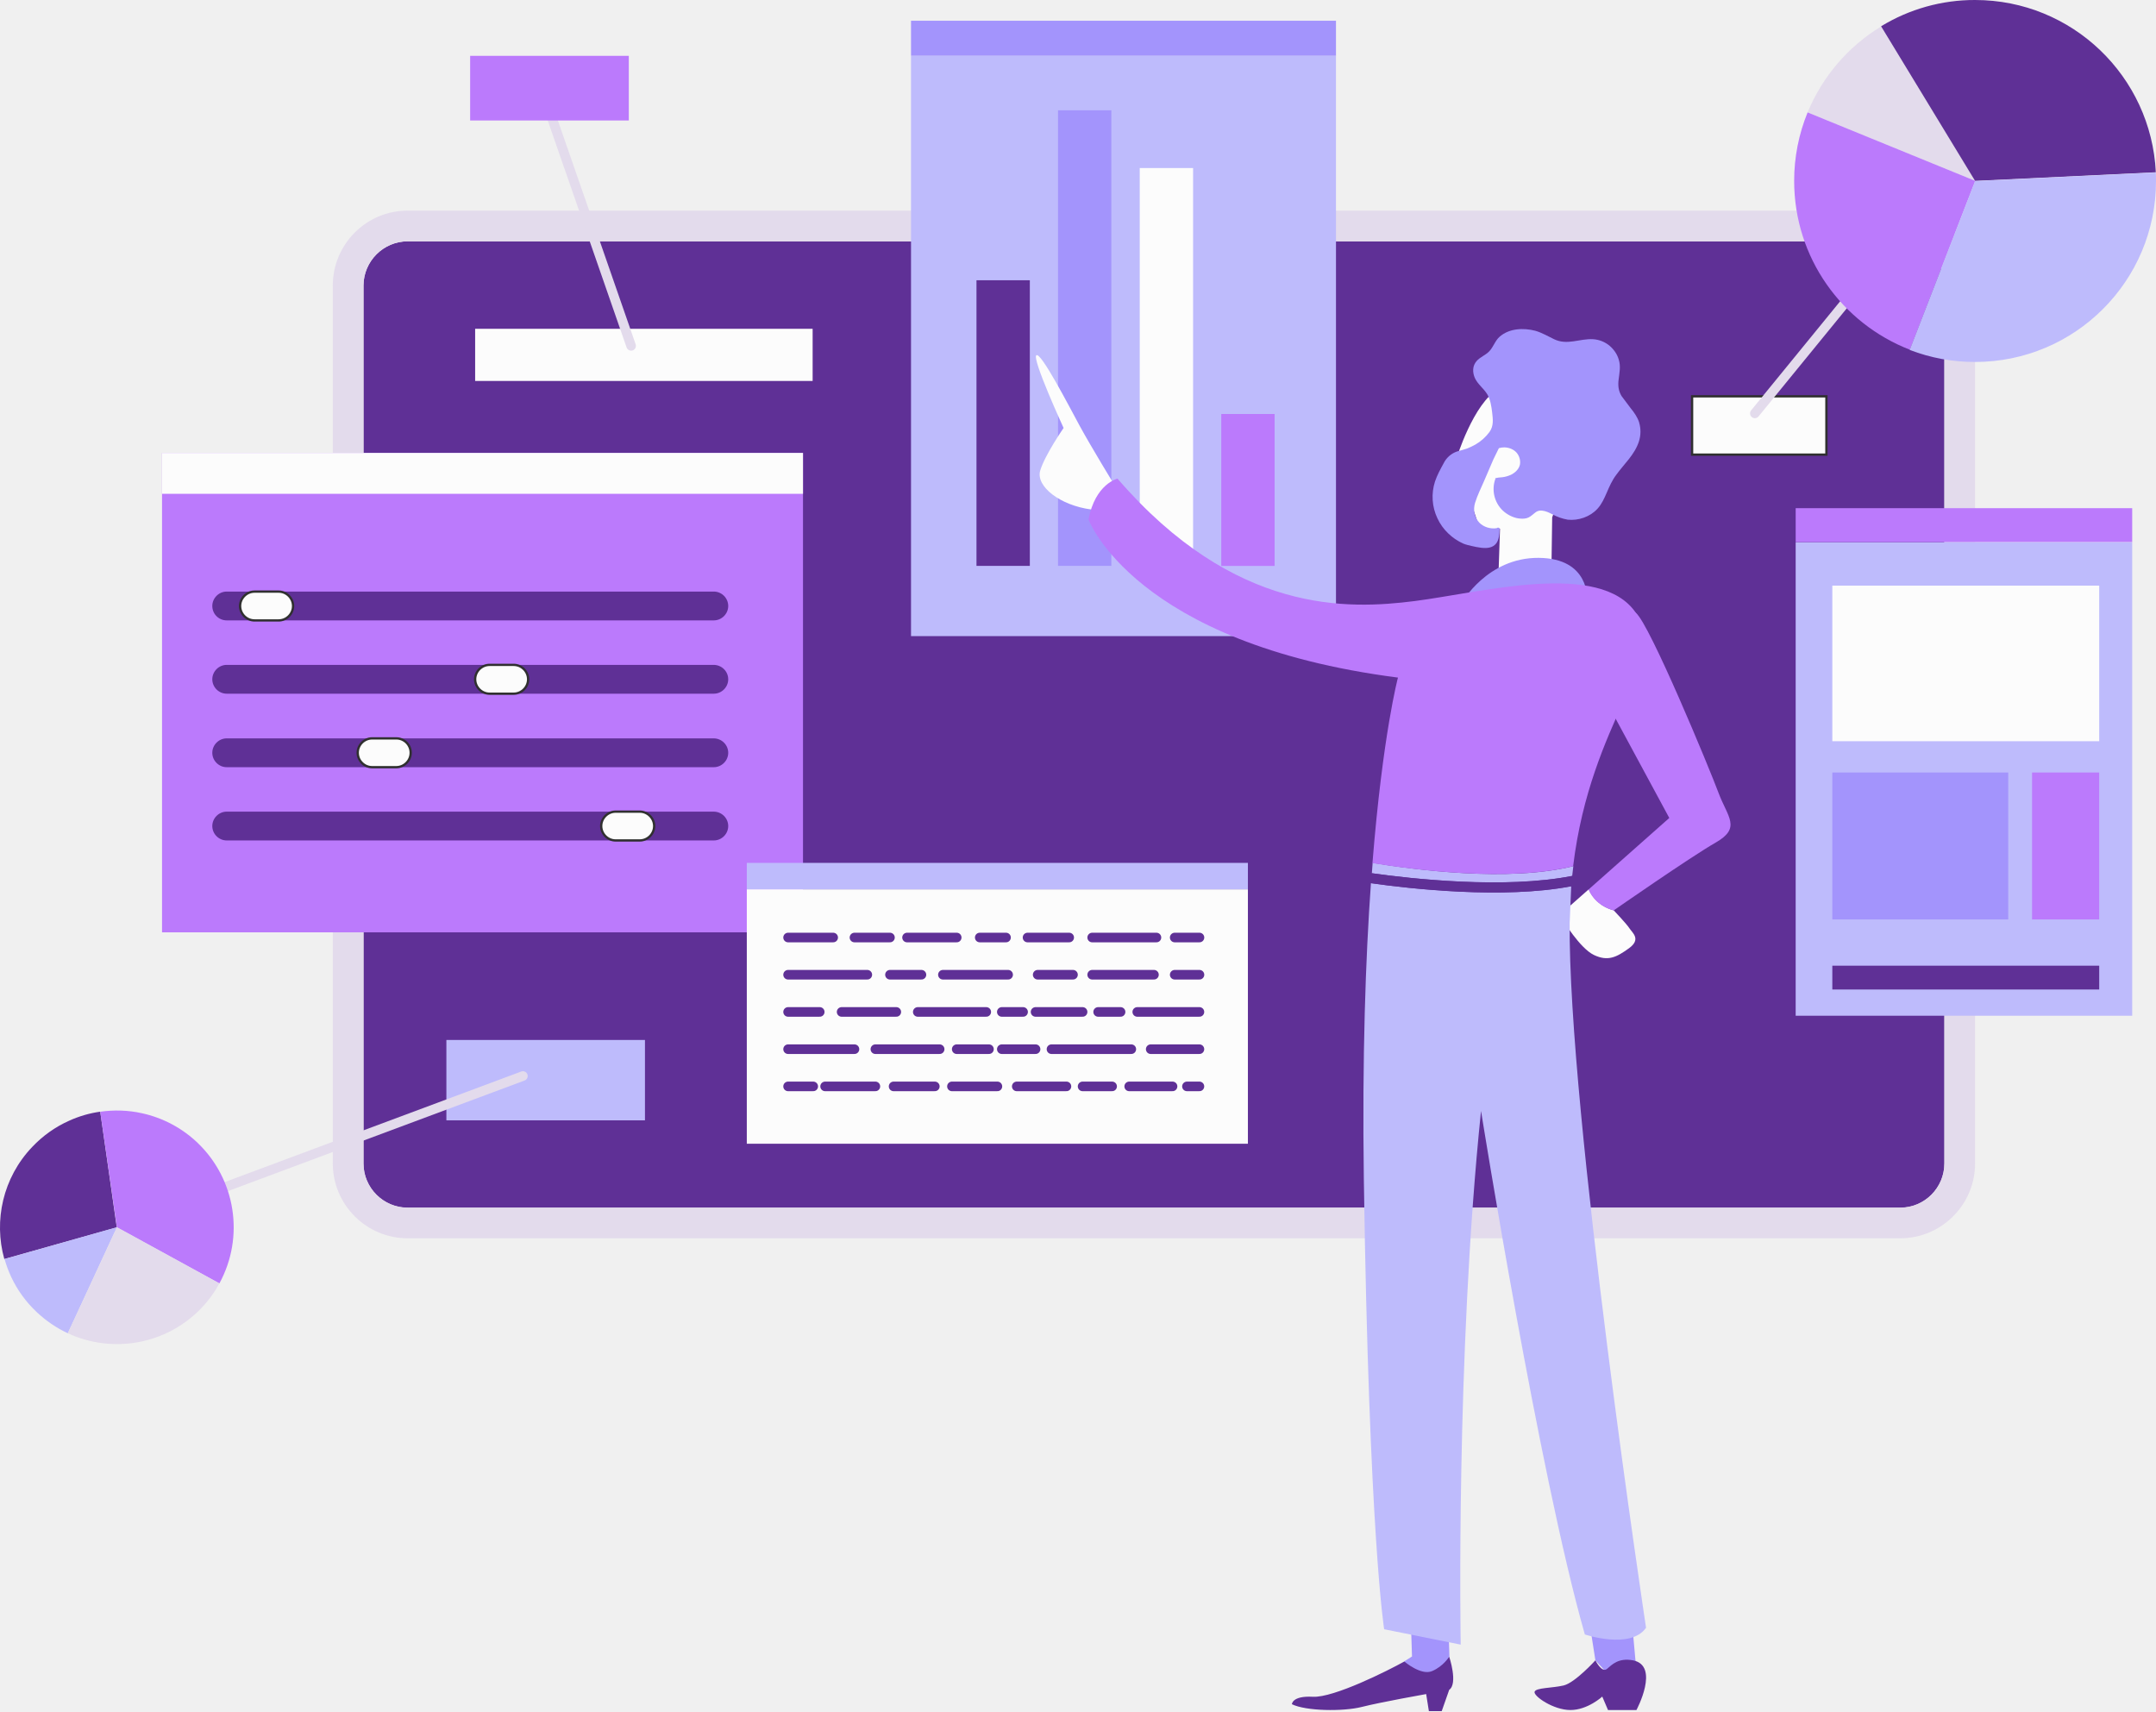
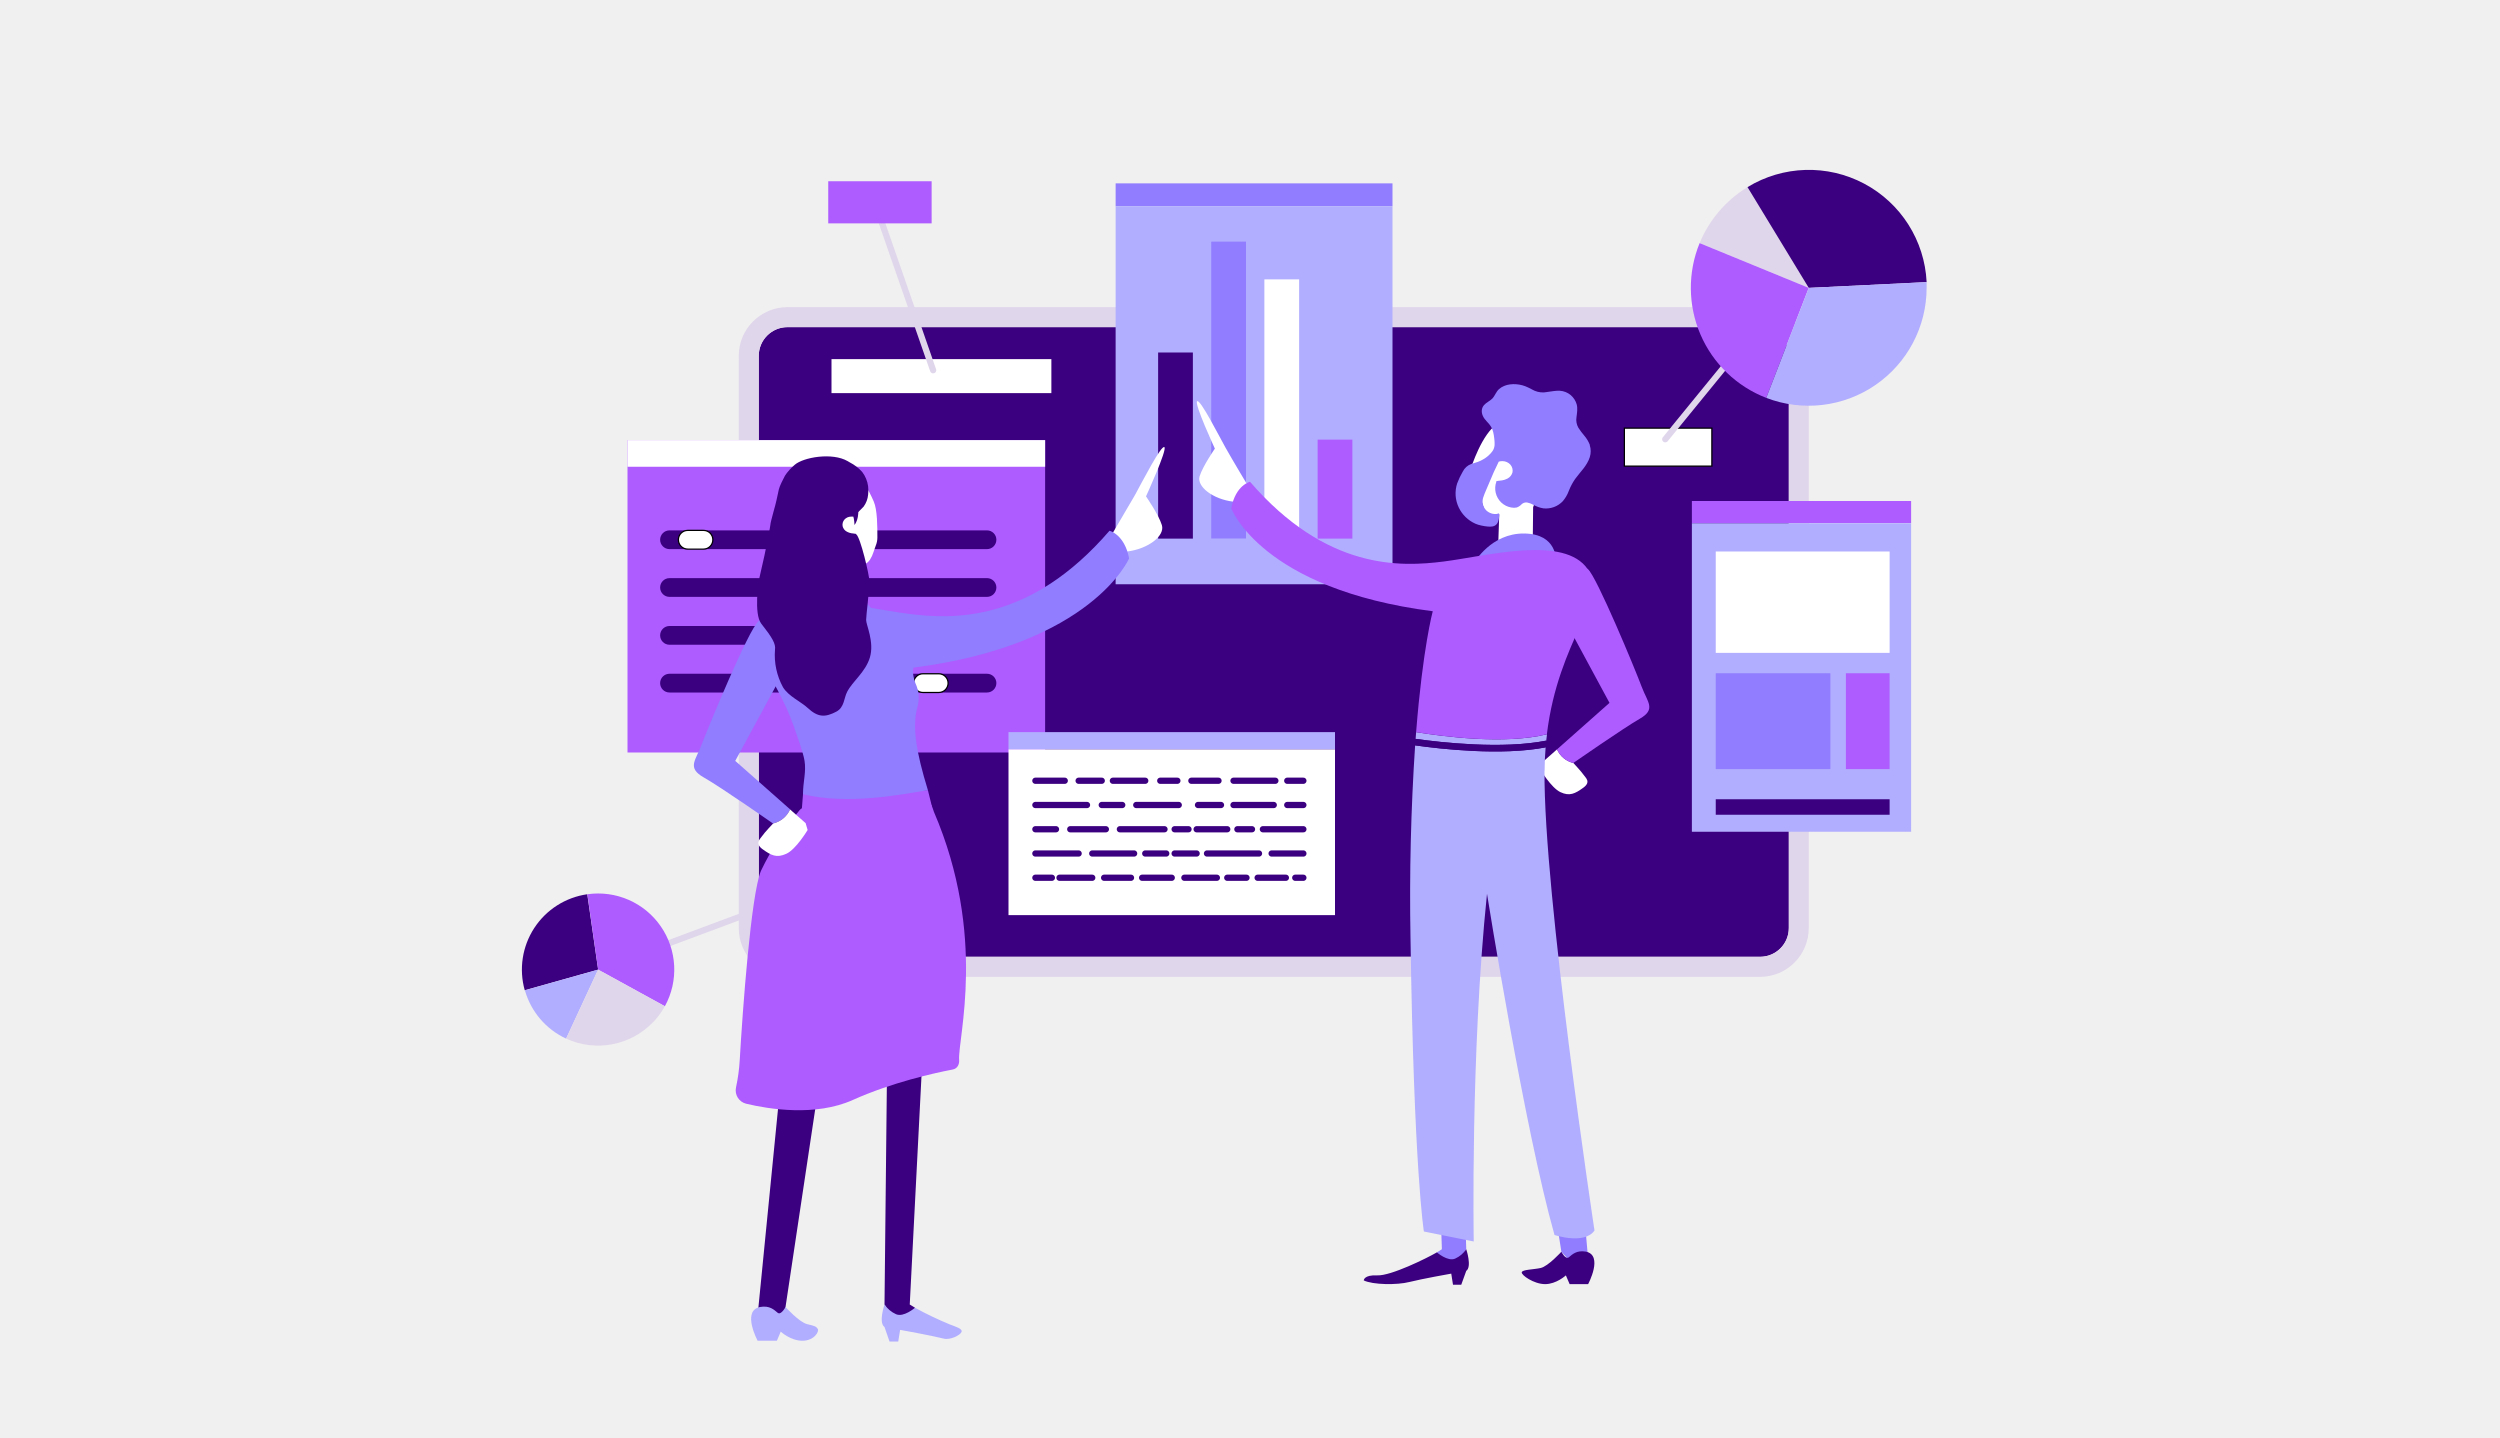
- <svg xmlns="http://www.w3.org/2000/svg" xmlns:xlink="http://www.w3.org/1999/xlink" width="470" height="373">
+ <svg xmlns="http://www.w3.org/2000/svg" viewBox="0 0 2000 1150">
  <style>
-         .B{fill:#3b007f}.C{fill:#ae5cff}.D{fill:#b2aeff}.E{fill:#fff}.F{fill:#907dff}.G{fill-rule:nonzero}.H{stroke-width:2.09}.I{stroke-linecap:round}.J{fill:#e0d6eb}.K{stroke:#e0d6eb}
-     </style>
-   <g fill="none" fill-rule="evenodd" opacity=".8">
-     <g class="G">
-       <path d="M414.25 263.27H88.86c-5.27 0-9.62-4.31-9.62-9.62V62.22a9.7 9.7 0 0 1 9.62-9.62h325.39c5.31 0 9.62 4.35 9.62 9.62v191.39c0 5.31-4.31 9.66-9.62 9.66z" class="B" />
-       <path d="M414.25 52.6c5.31 0 9.62 4.35 9.62 9.62v191.39c0 5.27-4.31 9.62-9.62 9.62H88.86c-5.31 0-9.62-4.35-9.62-9.62V62.22c0-5.27 4.31-9.62 9.62-9.62h325.39m0-6.69H88.86c-8.99 0-16.31 7.32-16.31 16.31v191.39c0 8.99 7.32 16.31 16.31 16.31h325.39c8.99 0 16.31-7.32 16.31-16.31V62.22c0-8.99-7.32-16.31-16.31-16.31z" class="J" />
-       <path d="M35.32 98.73h139.73v104.5H35.32z" class="C" />
-       <path d="M35.32 98.73h139.73v8.91H35.32z" class="E" />
-       <g class="B">
-         <path d="M49.42 135.23h106.19c1.71 0 3.14-1.42 3.14-3.14s-1.42-3.14-3.14-3.14H49.42c-1.71 0-3.14 1.42-3.14 3.14s1.38 3.14 3.14 3.14z" />
-         <use xlink:href="#B" />
-         <use xlink:href="#B" y="16.02" />
-         <use xlink:href="#B" y="31.99" />
-       </g>
-       <g stroke="#000" stroke-width=".5" class="E">
-         <use xlink:href="#C" />
-         <use xlink:href="#C" x="51.24" y="15.97" />
-         <path d="M86.39 160.95h-5.27c-1.71 0-3.14 1.42-3.14 3.14 0 1.71 1.42 3.14 3.14 3.14h5.27c1.71 0 3.14-1.42 3.14-3.14 0-1.71-1.38-3.14-3.14-3.14z" />
-         <use xlink:href="#C" x="78.72" y="47.96" />
-       </g>
-       <path d="M198.6 4.52h92.64v7.65H198.6z" class="F" />
-       <path d="M198.6 12.17h92.64v126.49H198.6z" class="D" />
-       <path d="M212.87 61.09h11.63v62.26h-11.63z" class="B" />
-       <path d="M230.64 24.04h11.63v99.31h-11.63z" class="F" />
-       <path d="M248.46 36.63h11.63v86.68h-11.63z" class="E" />
-       <path d="M266.23 90.24h11.63v33.12h-11.63z" class="C" />
-       <path d="M103.58 71.67h73.57v11.37h-73.57z" class="E" />
-     </g>
-     <path d="m118.05 19.19 19.53 56.2" class="H I K" />
-     <g class="G">
-       <path d="M102.49 12.17h34.59v14.09h-34.59zm288.96 98.6h73.36v7.4h-73.36z" class="C" />
-       <path d="M391.45 118.21h73.36v103.2h-73.36z" class="D" />
-       <path d="M399.44 127.66h58.18v33.91h-58.18z" class="E" />
-       <path d="M399.44 168.39h38.35v32.03h-38.35z" class="F" />
-       <path d="M442.98 168.39h14.64v32.03h-14.64z" class="C" />
-       <path d="M399.44 210.5h58.18v5.19h-58.18z" class="B" />
-       <path d="M162.8 188.09h109.24v5.77H162.8z" class="D" />
-       <g class="E">
-         <path d="M162.8 193.86h109.24v55.45H162.8z" />
-         <path stroke="#000" stroke-width=".5" d="M368.87 86.39h29.28V99.1h-29.28z" />
-       </g>
-       <path d="M97.31 226.69h43.29v17.52H97.31z" class="D" />
-     </g>
-     <path d="m25.49 267.54 88.5-32.99" class="H I K" />
-     <g class="G">
-       <path d="M21.86 242.32a24.6 24.6 0 0 0-6.78 1.97 25.2 25.2 0 0 0-8.03 5.69c-6.44 6.73-8.45 16.1-6.11 24.46l24.51-6.9-3.6-25.22z" class="B" />
-       <path d="M47.83 279.75a25.5 25.5 0 0 0-4.77-30.65 25.378 25.378 0 0 0-12.13-6.44c-2.97-.67-6.06-.75-9.08-.33l3.64 25.22 22.33 12.21z" class="C" />
-       <path d="M.99 274.44a26.1 26.1 0 0 0 1.46 3.93 25.2 25.2 0 0 0 5.48 7.57c2.09 1.97 4.39 3.55 6.86 4.68L25.5 267.5.99 274.44z" class="D" />
-       <path d="M47.83 279.75 25.49 267.5l-10.71 23.12c9.62 4.47 21.41 2.59 29.15-5.52.29-.29.54-.59.84-.92 1.17-1.38 2.22-2.84 3.05-4.43z" class="J" />
-     </g>
-     <path d="m382.55 90.11 25.22-30.9" class="H I K" />
-     <g class="G">
-       <path d="M410.07 5.77a39.6 39.6 0 0 0-16.02 18.73l36.51 14.93-20.49-33.66z" class="J" />
-       <path d="M469.96 37.55C468.95 16.64 451.72 0 430.56 0a39.1 39.1 0 0 0-20.49 5.73l20.49 33.7 39.4-1.88z" class="B" />
-       <path d="M394.05 24.5a39.4 39.4 0 0 0-2.93 14.93c0 16.77 10.46 31.07 25.22 36.8l14.26-36.8-36.55-14.93z" class="C" />
-       <path d="m430.56 39.47-14.26 36.8a39.3 39.3 0 0 0 14.26 2.63c21.79 0 39.44-17.65 39.44-39.43 0-.63 0-1.25-.04-1.88l-39.4 1.88z" class="D" />
-     </g>
-     <path d="M256.08 204.36h5.4m-23.39 0h14.01m-28.1 0h9.08m-19.5 0h5.73m-21.58 0h10.83m-22.29 0h7.74m-22.21 0h9.83m74.45 8.11h5.4m-23.39 0h13.47m-25.35 0h7.7m-28.36 0h14.22m-25.76 0h6.86m-29.07 0h17.27m58.85 8.11h13.55m-22.08 0h4.89m-18.53 0H236m-17.61 0h4.64m-22.96 0H215m-31.53 0h11.92m-23.59 0h6.9m72.15 8.12h10.62m-32.25 0h17.4m-28.23 0h7.36m-17.19 0h7.03m-24.76 0h14.01m-33.04 0h14.47m72.48 8.11h2.72m-15.31 0h9.45m-19.61 0h6.44m-20.79 0h10.83m-24.96 0h9.91m-22.63 0h8.99m-23.92 0h10.96m-19.03 0h5.48" stroke="#3b007f" class="H I" />
-     <g class="G">
-       <path d="m345.03 344.27 2.76 17.65 4.68 5.1 4.22-3.26-1.55-17.14zm-38.89 17.86 1.67-1.05-.84-26.6h8.16l.84 26.6-3.3 5.94-6.52-1.71z" class="F" />
-       <path d="m326.67 125.07.33-9.83-4.06 1.09-5.44-16.35s3.64-12.04 9.2-15.26c5.52-3.18 19.66.29 19.66.29l-2.22 11.5-5.77 16.27-.17 11.75-11.54.54zm-83.48-18.94s-5.44-8.91-7.82-13.3-8.45-16.14-9.45-15.39 5.94 15.85 5.94 15.85-4.06 5.85-5.1 9.28c-1 3.43 4.31 7.61 11.17 8.49 6.82.79 5.27-4.93 5.27-4.93zm103.14 87.73-5.02 4.43-.63 2.22s3.72 6.19 6.78 7.65 4.94.5 7.65-1.46.75-3.35.13-4.31c-.63-1-3.47-3.97-3.47-3.97a8.1 8.1 0 0 1-5.44-4.56z" class="E" />
-       <path d="M374.65 172.87c-1.97-5.31-15.06-36.92-18.03-39.27s-5.94 20.24-5.94 20.24l13.22 24.46-17.61 15.6c.75 1.71 2.3 3.64 5.48 4.56 0 0 16.69-11.62 22.25-14.8 5.6-3.22 2.63-5.48.63-10.79z" class="C" />
-       <path d="M318.64 131.43s5.56-9.91 16.77-9.83 10.58 9.07 10.58 9.07l-27.35.75z" class="F" />
-       <path d="m342.73 190.93.25-2.13c-14.09 3.55-34.88.75-43.75-.71l-.17 2.26c8.57 1.21 28.98 3.51 43.66.59z" class="D" />
-       <path d="M342.94 188.8c3.89-32.03 20.62-44.95 13.68-55.2-7.78-11.5-33.71-4.43-48.18-2.59s-39.23 2.97-64.83-26.68c0 0-4.85 1.13-6.32 8.91 0 0 10 27.06 67.46 34.46 0 0-3.3 12.25-5.56 40.44 8.87 1.42 29.65 4.18 43.75.67z" class="C" />
-       <path d="m342.19 201.01.33-7.82c-14.72 2.84-35.17.54-43.66-.67-1.17 16.39-1.92 37.68-1.55 64.44 1.13 77.82 4.43 98.18 4.43 98.18l16.69 3.35s-1.13-62.6 4.43-116.33c0 0 12.59 78.91 22.63 114.12 0 0 10 3.35 13.34-1.46 0-.04-17.02-112.65-16.65-153.8z" class="D" />
-       <path d="m342.52 193.19.21-2.26c-14.68 2.89-35.09.63-43.71-.59-.04.71-.13 1.46-.17 2.17 8.49 1.21 28.9 3.51 43.66.67z" class="B" />
-       <path d="M357.33 92.08c-.38-1.17-1.09-2.17-1.84-3.09l-2.01-2.68c-.67-1.13-.79-2.26-.63-3.55.17-1.46.5-2.89.04-4.35-.33-1.17-1.05-2.22-1.97-3.01a6.2 6.2 0 0 0-3.64-1.46c-1.42-.08-2.84.25-4.27.46-1.46.21-2.84.21-4.22-.46-1.34-.63-2.63-1.42-4.1-1.84-2.59-.67-5.69-.54-7.78 1.3-1 .88-1.34 2.22-2.26 3.18-.79.84-2.01 1.25-2.76 2.13-.92 1.05-.92 2.43-.38 3.68.63 1.38 1.88 2.22 2.68 3.51.71 1.17.92 2.59 1.09 3.97.17 1.51.38 2.97-.59 4.31a10 10 0 0 1-3.05 2.72c-.59.33-1.21.63-1.84.88-.71.25-1.46.42-2.17.63a5.1 5.1 0 0 0-2.93 2.59c-.71 1.3-1.42 2.59-1.88 3.97a10.9 10.9 0 0 0 .54 8.03c1.13 2.43 3.18 4.39 5.6 5.48.59.25 1.21.38 1.88.54s1.34.29 2.05.38c1.17.13 2.47.08 3.26-.92.67-.88.71-2.05.75-3.09 0-.08-.04-.17-.04-.21.08-.04.04-.13-.04-.13h-.08c-.13-.08-.33-.04-.46.08-1.34.21-2.8-.21-3.76-1.17-1.13-1.17-1.42-2.84-.96-4.35.5-1.63 1.3-3.22 1.97-4.77l2.01-4.68 1.21-2.47c.42-.13.79-.17 1.25-.17 1 .04 1.97.42 2.63 1.17.59.71.88 1.67.71 2.59-.21.92-.92 1.63-1.71 2.09a6.4 6.4 0 0 1-1.71.59c-.59.13-1.21.08-1.8.25H326c-.04.04-.08.13 0 .13a6.5 6.5 0 0 0 1.63 6.98c.92.84 2.09 1.46 3.3 1.67.63.08 1.25.13 1.88-.04s1.09-.59 1.59-1c.54-.5 1.13-.75 1.88-.63.71.08 1.42.42 2.05.75a11.2 11.2 0 0 0 3.43 1.21c2.34.25 4.89-.63 6.48-2.38.92-1 1.46-2.22 2.01-3.47.59-1.38 1.17-2.72 2.09-3.93 1.71-2.38 4.02-4.39 4.94-7.28a7 7 0 0 0 .04-4.14z" class="F" />
-       <path d="M281.63 371.49s0-1.88 4.56-1.63 16.44-5.73 19.95-7.69c0 0 3.64 3.14 6.06 2.09 2.47-1.05 3.72-3.14 3.72-3.14s1.97 5.85 0 7.23l-1.63 4.64h-2.8l-.59-3.72s-9.91 1.76-14.01 2.8-12.21.92-15.27-.59zm75.11 1.26s5.19-9.66-.75-10.83c-3.18-.59-4.56.92-5.69 1.88-1.13.92-2.51-1.88-2.51-1.88s-4.43 4.89-6.94 5.48-6.06.46-6.32 1.38 4.06 3.97 7.82 3.97 6.94-2.93 6.94-2.93l1.25 2.93h6.19z" class="B" />
-     </g>
+     .I{fill:#3b007f}.J{fill:#ae5cff}.K{fill:#fff}.L{fill:#b2aeff}.M{fill:#907dff}.N{stroke-miterlimit:10}.O{stroke-linecap:round}.P{stroke-width:5}.Q{fill:#e0d6eb}.R{stroke:#e0d6eb}
+   </style>
+   <rect width="824.1" height="503.7" x="607" y="261.7" class="I" rx="23" />
+   <path d="M1408 261.7a23 23 0 0 1 23 23v457.8a23 23 0 0 1-23 23H630a23 23 0 0 1-23-23V284.7a23 23 0 0 1 23-23h778m0-16H630a39 39 0 0 0-39 39v457.8a39 39 0 0 0 39 39h778a39 39 0 0 0 39-39V284.7a39 39 0 0 0-39-39Z" class="Q" />
+   <path d="M502 352.1h334.1V602H502z" class="J" />
+   <path d="M502 352.1h334.1v21.3H502z" class="K" />
+   <path d="M535.6 439.3h254a7.5 7.5 0 0 0 0-15h-254a7.5 7.5 0 0 0 0 15Zm253.9 23.2H535.6a7.5 7.5 0 0 0 0 15h254a7.5 7.5 0 0 0 0-15Zm0 38.3H535.6a7.5 7.5 0 0 0 0 15h254a7.5 7.5 0 1 0 0-15Zm0 38.2H535.6a7.5 7.5 0 0 0 0 15h254a7.5 7.5 0 0 0 0-15Z" class="I" />
+   <g stroke="#000" class="K N">
+     <rect width="27.6" height="15" x="542.7" y="424.3" rx="7.5" />
+     <rect width="27.6" height="15" x="665.2" y="462.5" rx="7.5" />
+     <rect width="27.6" height="15" x="604" y="500.8" rx="7.5" />
+     <rect width="27.6" height="15" x="730.9" y="539" rx="7.5" />
  </g>
-   <defs>
-     <path id="B" d="M155.57 144.93H49.42c-1.71 0-3.14 1.42-3.14 3.14s1.42 3.14 3.14 3.14h106.19c1.71 0 3.14-1.42 3.14-3.14s-1.42-3.14-3.18-3.14z" />
-     <path id="C" d="M60.75 128.96h-5.27c-1.71 0-3.14 1.42-3.14 3.14 0 1.71 1.42 3.14 3.14 3.14h5.27c1.71 0 3.14-1.42 3.14-3.14 0-1.71-1.42-3.14-3.14-3.14z" />
-   </defs>
+   <path d="M892.5 146.7H1114V165H892.5z" class="M" />
+   <path d="M892.5 165H1114v302.4H892.5z" class="L" />
+   <path d="M926.5 282h27.8v148.9h-27.8z" class="I" />
+   <path d="M969 193.3h27.8v237.5H969z" class="M" />
+   <path d="M1011.5 223.5h27.8v207.3h-27.8z" class="K" />
+   <path d="M1054.1 351.7h27.8v79.2h-27.8z" class="J" />
+   <path d="M665.2 287.3h175.9v27.2H665.2z" class="K" />
+   <path fill="none" d="m699.8 161.8 46.7 134.4" class="N O P R" />
+   <path d="M662.6 145h82.7v33.7h-82.7zm690.9 255.8h175.4v17.7h-175.4z" class="J" />
+   <path d="M1353.5 418.6h175.4v246.8h-175.4z" class="L" />
+   <path d="M1372.6 441.2h139.1v81.1h-139.1z" class="K" />
+   <path d="M1372.6 538.6h91.7v76.7h-91.7z" class="M" />
+   <path d="M1476.7 538.6h35v76.7h-35z" class="J" />
+   <path d="M1372.6 639.4h139.1v12.4h-139.1z" class="I" />
+   <path d="M806.8 585.7H1068v13.8H806.8z" class="L" />
+   <g class="K">
+     <path d="M806.8 599.5H1068v132.6H806.8z" />
+     <path stroke="#000" d="M1299.5 342.5h70v30.4h-70z" class="N" />
+   </g>
+   <path d="M650.2 678h103.5v41.9H650.2z" class="L" />
+   <path fill="none" d="M478.5 775.7 690 696.8" class="N O P R" />
+   <path d="M469.8 715.4a60.9 60.9 0 0 0-50 76.8l58.7-16.5Z" class="I" />
+   <path d="M531.9 805a60.9 60.9 0 0 0-62-89.6l8.6 60.3Z" class="J" />
+   <path d="M419.9 792.2a60.9 60.9 0 0 0 33 38.7l25.6-55.2Z" class="L" />
+   <path d="m531.9 805-53.4-29.3-25.6 55.2a61 61 0 0 0 69.6-13.2l2-2.1a61 61 0 0 0 7.4-10.7Z" class="Q" />
+   <path fill="none" d="m1332.2 351.4 60.3-73.9" class="N O P R" />
+   <path d="M1398 149.7a94.7 94.7 0 0 0-38.3 44.8l87.3 35.8Z" class="Q" />
+   <path d="M1541.3 225.7a94.3 94.3 0 0 0-143.3-76l49 80.6Z" class="I" />
+   <path d="M1359.7 194.5a94.4 94.4 0 0 0 53.3 123.8l34-88Z" class="J" />
+   <path d="m1447 230.3-34 88a94.4 94.4 0 0 0 128.3-88v-4.6Z" class="L" />
+   <path fill="none" stroke="#3b007f" d="M1029.8 624.6h12.9m-55.9 0h33.5m-67.2 0h21.7m-46.6 0h13.7m-51.6 0h25.9m-53.3 0h18.5m-53.1 0h23.5m178 19.4h12.9m-55.9 0h32.2m-60.6 0h18.4m-67.8 0h34m-61.6 0h16.4m-69.5 0h41.3m140.7 19.4h32.4m-52.8 0h11.7m-44.3 0h24.5m-42.1 0h11.1m-54.9 0h35.7m-75.4 0h28.5m-56.4 0h16.5m172.5 19.4h25.4m-77.1 0h41.6m-67.5 0h17.6m-41.1 0H933m-59.2 0h33.5m-79 0h34.6m173.3 19.4h6.5m-36.6 0h22.6m-46.9 0h15.4m-49.7 0h26m-59.8 0h23.7m-54.1 0h21.5m-57.2 0h26.2m-45.5 0h13.2" class="N O P" />
+   <path d="m1242.5 959.2 6.6 42.2 11.2 12.2 10.1-7.8-3.7-41-24.2-5.6zm-93 42.7 4-2.5-2-63.6h19.5l2 63.6-7.9 14.2-15.6-4.1v-7.6z" class="M" />
+   <path d="m1198.6 435 .8-23.5-9.8 2.7-13-39.1s8.8-28.8 22-36.5 47 .8 47 .8l-5.3 27.5-13.8 38.9-.3 28ZM999 389.7s-12.9-21.4-18.7-31.8-20.1-38.7-22.6-36.9 14.2 37.9 14.2 37.9-9.7 14-12.2 22.1 10.4 18.3 26.7 20.3 12.6-11.6 12.6-11.6Zm246.6 209.8-12 10.6-1.5 5.3s8.8 14.8 16.2 18.3 11.8 1.2 18.3-3.5 1.8-8 .3-10.3-8.2-9.5-8.2-9.5a19.3 19.3 0 0 1-13.1-10.9Z" class="K" />
+   <path d="M1313.3 549.3c-4.7-12.7-36-88.3-43-94s-14.3 48.5-14.3 48.5l31.6 58.5-42 37.2a19 19 0 0 0 13 10.9s40-27.8 53.2-35.4 6.3-13 1.5-25.7Z" class="J" />
+   <path d="M1179.4 450.2s13.3-23.7 40-23.4 25.3 21.7 25.3 21.7Z" class="M" />
+   <path d="m1237 592.5.6-5.1c-33.7 8.4-83.4 1.8-104.7-1.7l-.4 5.4c20.6 2.9 69.4 8.4 104.5 1.4Z" class="L" />
+   <path d="M1237.5 587.4c9.3-76.6 49.3-107.5 32.7-132-18.6-27.5-80.6-10.6-115.2-6.2s-93.8 7-155-63.8c0 0-11.5 2.6-15 21.2 0 0 23.8 64.7 161.2 82.4 0 0-8 29.4-13.3 96.7 21.2 3.5 71 10.1 104.6 1.7Z" class="J" />
+   <path d="M1235.7 616.6c0-6.5.3-12.7.8-18.7-35.3 6.8-84.1 1.3-104.4-1.6a1834 1834 0 0 0-3.7 154.1c2.7 186 10.7 234.8 10.7 234.8l39.9 8s-2.7-149.7 10.6-278.2c0 0 30.1 188.7 54 273 0 0 24 8 32-3.6 0 0-40.8-269.4-40-367.8Z" class="L" />
+   <path d="m1236.5 597.9.5-5.4c-35.1 7-84 1.5-104.5-1.4l-.4 5.2c20.3 2.9 69.1 8.5 104.4 1.6Z" class="I" />
+   <path d="M1271.9 356a25.6 25.6 0 0 0-4.4-7.4 59.6 59.6 0 0 1-4.8-6.4 12.8 12.8 0 0 1-1.5-8.5c.4-3.5 1.1-6.9.1-10.4a15.3 15.3 0 0 0-4.7-7.2 15 15 0 0 0-8.7-3.5c-3.5-.2-6.8.6-10.2 1a16.7 16.7 0 0 1-10-1c-3.3-1.6-6.4-3.5-9.9-4.4-6.1-1.6-13.6-1.3-18.6 3.1-2.4 2.1-3.2 5.3-5.4 7.6-2 2-4.7 3-6.6 5.2-2.2 2.5-2.2 5.8-.9 8.7 1.5 3.3 4.6 5.4 6.4 8.4 1.8 2.8 2.3 6.2 2.7 9.5.4 3.6.8 7-1.4 10.2a23.3 23.3 0 0 1-7.3 6.5 26.5 26.5 0 0 1-4.4 2.1c-1.7.7-3.4 1-5.1 1.6a12.3 12.3 0 0 0-7 6.2 59.1 59.1 0 0 0-4.5 9.5 26 26 0 0 0 1.3 19.2 26.7 26.7 0 0 0 13.4 13 22.9 22.9 0 0 0 4.5 1.4 38.6 38.6 0 0 0 4.9.8c2.8.3 6 .3 7.8-2.2 1.5-2.1 1.7-5 1.8-7.5a.8.8 0 0 0-.2-.4c.2-.1.1-.4 0-.3h-.3a.9.9 0 0 0-1 .3 10.5 10.5 0 0 1-9-2.9 10.2 10.2 0 0 1-2.3-10.3c1.3-4 3.2-7.7 4.7-11.5a242.2 242.2 0 0 1 7.7-17.1 9.4 9.4 0 0 1 3-.4 8.6 8.6 0 0 1 6.3 2.8 7.4 7.4 0 0 1 1.7 6.2 7.9 7.9 0 0 1-4.1 5 13.9 13.9 0 0 1-4.2 1.4c-1.4.3-2.9.2-4.2.6a.3.3 0 0 0-.2 0 1 1 0 0 0-.2 0 .2.2 0 0 0 0 .4 15.7 15.7 0 0 0 3.9 16.7 15.4 15.4 0 0 0 8 4 10.5 10.5 0 0 0 4.4 0 9.8 9.8 0 0 0 3.8-2.5 5.3 5.3 0 0 1 4.5-1.5 16.6 16.6 0 0 1 4.9 1.8 24.2 24.2 0 0 0 8.2 2.9 18.6 18.6 0 0 0 15.5-5.8 27.7 27.7 0 0 0 4.8-8.3 44.8 44.8 0 0 1 5-9.4c4.1-5.7 9.5-10.5 11.7-17.4a15.7 15.7 0 0 0 0-9.7Z" class="M" />
+   <path d="M1091 1024.3s0-4.5 10.8-4 39.4-13.6 47.7-18.4c0 0 8.7 7.6 14.6 5a21.2 21.2 0 0 0 8.9-7.5s4.7 14 0 17.3l-4 11.1h-6.6l-1.4-8.9s-23.7 4.2-33.5 6.7-29.3 2.3-36.6-1.3Zm179.5 3s12.4-23.1-1.8-26c-7.5-1.3-10.9 2.3-13.6 4.5s-6-4.4-6-4.4-10.6 11.7-16.6 13-14.5 1.2-15.1 3.4 9.7 9.5 18.7 9.5 16.6-7 16.6-7l3 7ZM654.4 872.5l-26.3 175.2-11.4 10.7-10.4-8.2 16.4-165.9 31.7-11.8zm77.6 173.7-4.2-2.6 9.7-188.7-27.9 2.1-2 186.6 8.2 14.8 16.2-4.4v-7.8z" class="I" />
+   <path d="m680.9 474.2-.7-19.8a2 2 0 0 1 2.4-1.9c4.3 1.1 10.5-.4 13.3-4.6l1.7-3.1a19.2 19.2 0 0 0 1-2.6l2-5.7a16.8 16.8 0 0 0 1.3-6.3c0-9.1 0-22.3-2.9-29-4-9.2-10.3-20.7-18-25.2-11.9-6.9-39.8-1.3-47.1.3a2 2 0 0 0-1.5 2.3l5.2 26.7a2.3 2.3 0 0 0 0 .2l14.3 40a1.9 1.9 0 0 1 0 .7l.4 27a2 2 0 0 0 1.9 2l24.7 1a1.9 1.9 0 0 0 2-2zm207.7-45.1L908 396c6-11 21-40.2 23.5-38.3s-14.7 39.4-14.7 39.4 10.1 14.5 12.7 23-10.8 19-27.8 21.1-13.1-12-13.1-12z" class="K" />
+   <path d="M561.5 595.2c5-13.2 37.5-91.9 45-97.7s14.7 50.4 14.7 50.4l-33 60.8 43.9 38.8a20 20 0 0 1-13.7 11.3S577 629.9 563.1 622s-6.5-13.6-1.6-26.8Zm139.5-103s-14-24.7-41.8-24.5-26.3 22.6-26.3 22.6Z" class="M" />
+   <path d="m641.5 646.9 1-12.8 99.8-2 3.2 12.9-104 1.9z" class="J" />
+   <path d="M642.4 635.3c0-10.1 2.7-17.7 1.2-26.8-1.1-6.8-6-20-8.6-27.6-14.9-42-41.3-64.7-28.6-83.4 19.4-28.6 84-11.1 119.9-6.5s97.6 7.4 161.3-66.4c0 0 12 2.8 15.7 22.1 0 0-29.6 69-172.5 87.4 0 0-1.6 3.8 1.5 12.4a27.6 27.6 0 0 1 1.3 20.4c-3.7 15.5-.7 34.5 8.7 65.2-22.1 3.7-64.9 12-100 3.2Z" class="M" />
+   <path d="M680.6 451.1 607 464.5s-4.1 26.6 2 34.4c8.9 11.3 11.7 16.2 11 20.8a53.8 53.8 0 0 0 6.4 30.1c4.5 7.3 14.3 11.5 19.7 16.5 8.3 7.7 14 7.7 23 3 6.5-3.5 6-10.9 8.6-15.8 4.4-8.6 14.6-15.7 18.2-27.5 3.7-12.4-3-26-3-30 0-3.8 2.6-23 2.6-31.2 0-4.6-7.2-35.2-10.5-37.3l-.2-.4a.2.2 0 0 0-.1 0c-1.2-.3-2.4-.3-3.6-.5a11 11 0 0 1-3.5-1.2 6.7 6.7 0 0 1-3.5-4.4 6.4 6.4 0 0 1 1.4-5.3 7.1 7.1 0 0 1 5.3-2.4 5.3 5.3 0 0 1 .9 0 2.8 2.8 0 0 0 2.6-1.3l6.6-6.7a19 19 0 0 0 3.6-9.6 29.2 29.2 0 0 0 0-6.6 24.2 24.2 0 0 0-4.7-11.5 34.8 34.8 0 0 0-10-7.7l-1.7-1c-12.2-7.1-35.3-3.2-42.4 3-5.8 5-7.9 9-7.9 9-1 1.7-4.3 8.4-4.7 10.5l-2 9.2c-.3 2.1-4.8 17-4.8 19.3 0 .1-2.2 14.6-9.3 44.7Z" class="I" />
+   <path d="M760 1059.6a272.2 272.2 0 0 1-28-13.4s-9 7.8-15.1 5.2a22.1 22.1 0 0 1-9.3-7.8s-5 14.5 0 18l4 11.6h7l1.5-9.3s24.7 4.4 34.9 7c5 1.3 13.1-2.6 14.2-5.3s-4.9-4.3-9.2-6Zm-153.9 13s-12.9-24 1.9-27c7.8-1.4 11.3 2.3 14.1 4.6s6.3-4.6 6.3-4.6 11 12.2 17.3 13.7 7.1 1.8 8.5 3.8-2.8 9.5-12.3 9.5-17.3-7.3-17.3-7.3l-3.1 7.3Z" class="L" />
+   <path d="M767.3 847.9c-1.2-17 22.6-99-20.2-198.5-1-2.6-1.6-6.8-4.4-6.8l-98.1 3.2a6.4 6.4 0 0 0-5 2.4 242.8 242.8 0 0 0-30.8 48.4c-8 18.8-14.8 112.7-17 151.2a141.9 141.9 0 0 1-3 22.2 11 11 0 0 0 8.2 13c18 4.3 55.3 10.4 85.2-3 31.1-14 65.3-21.6 80-24.4 3.7-.7 5.4-4.1 5.1-7.7Z" class="J" />
+   <path d="m632 647.5 12.5 11 1.6 5.5s-9.2 15.4-17 19-12.2 1.3-19-3.6-1.8-8.3-.2-10.8 8.6-9.8 8.6-9.8a20 20 0 0 0 13.6-11.3Z" class="K" />
+   <path d="M681.4 411.4s1.8 0 2.2 8.6c0 0 4.8-5.7 2.3-16.1Z" class="I" />
</svg>
